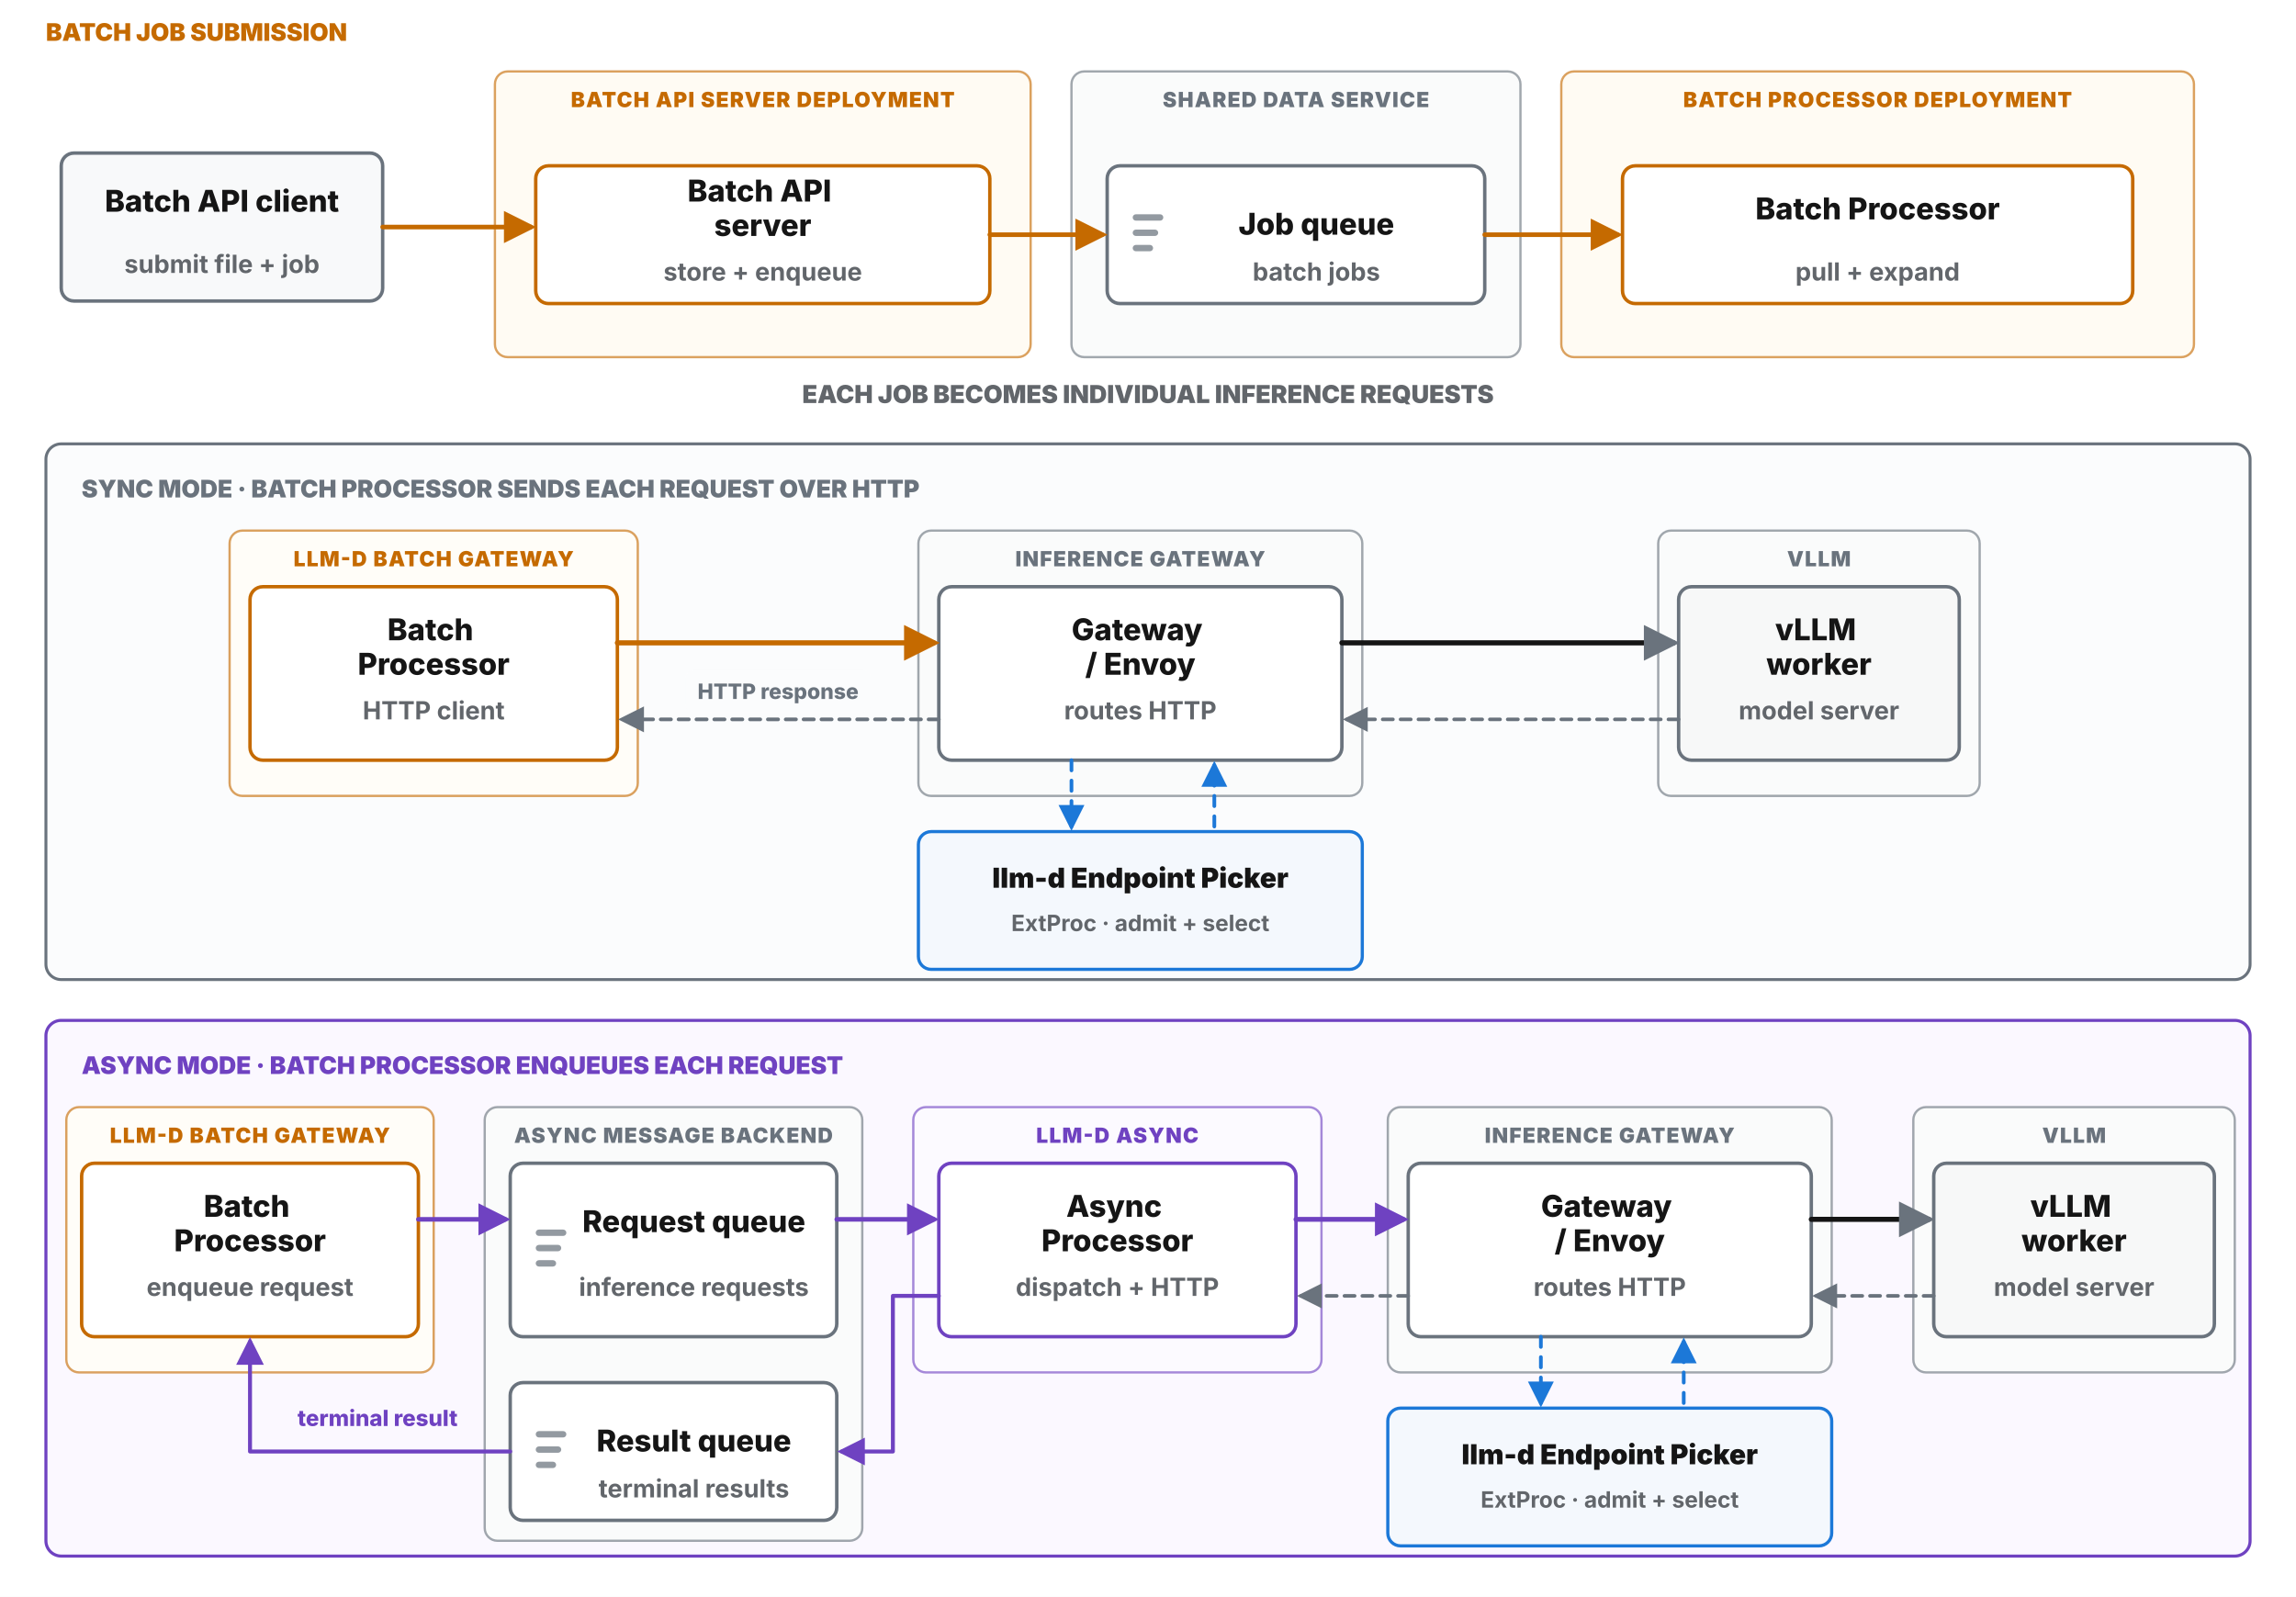
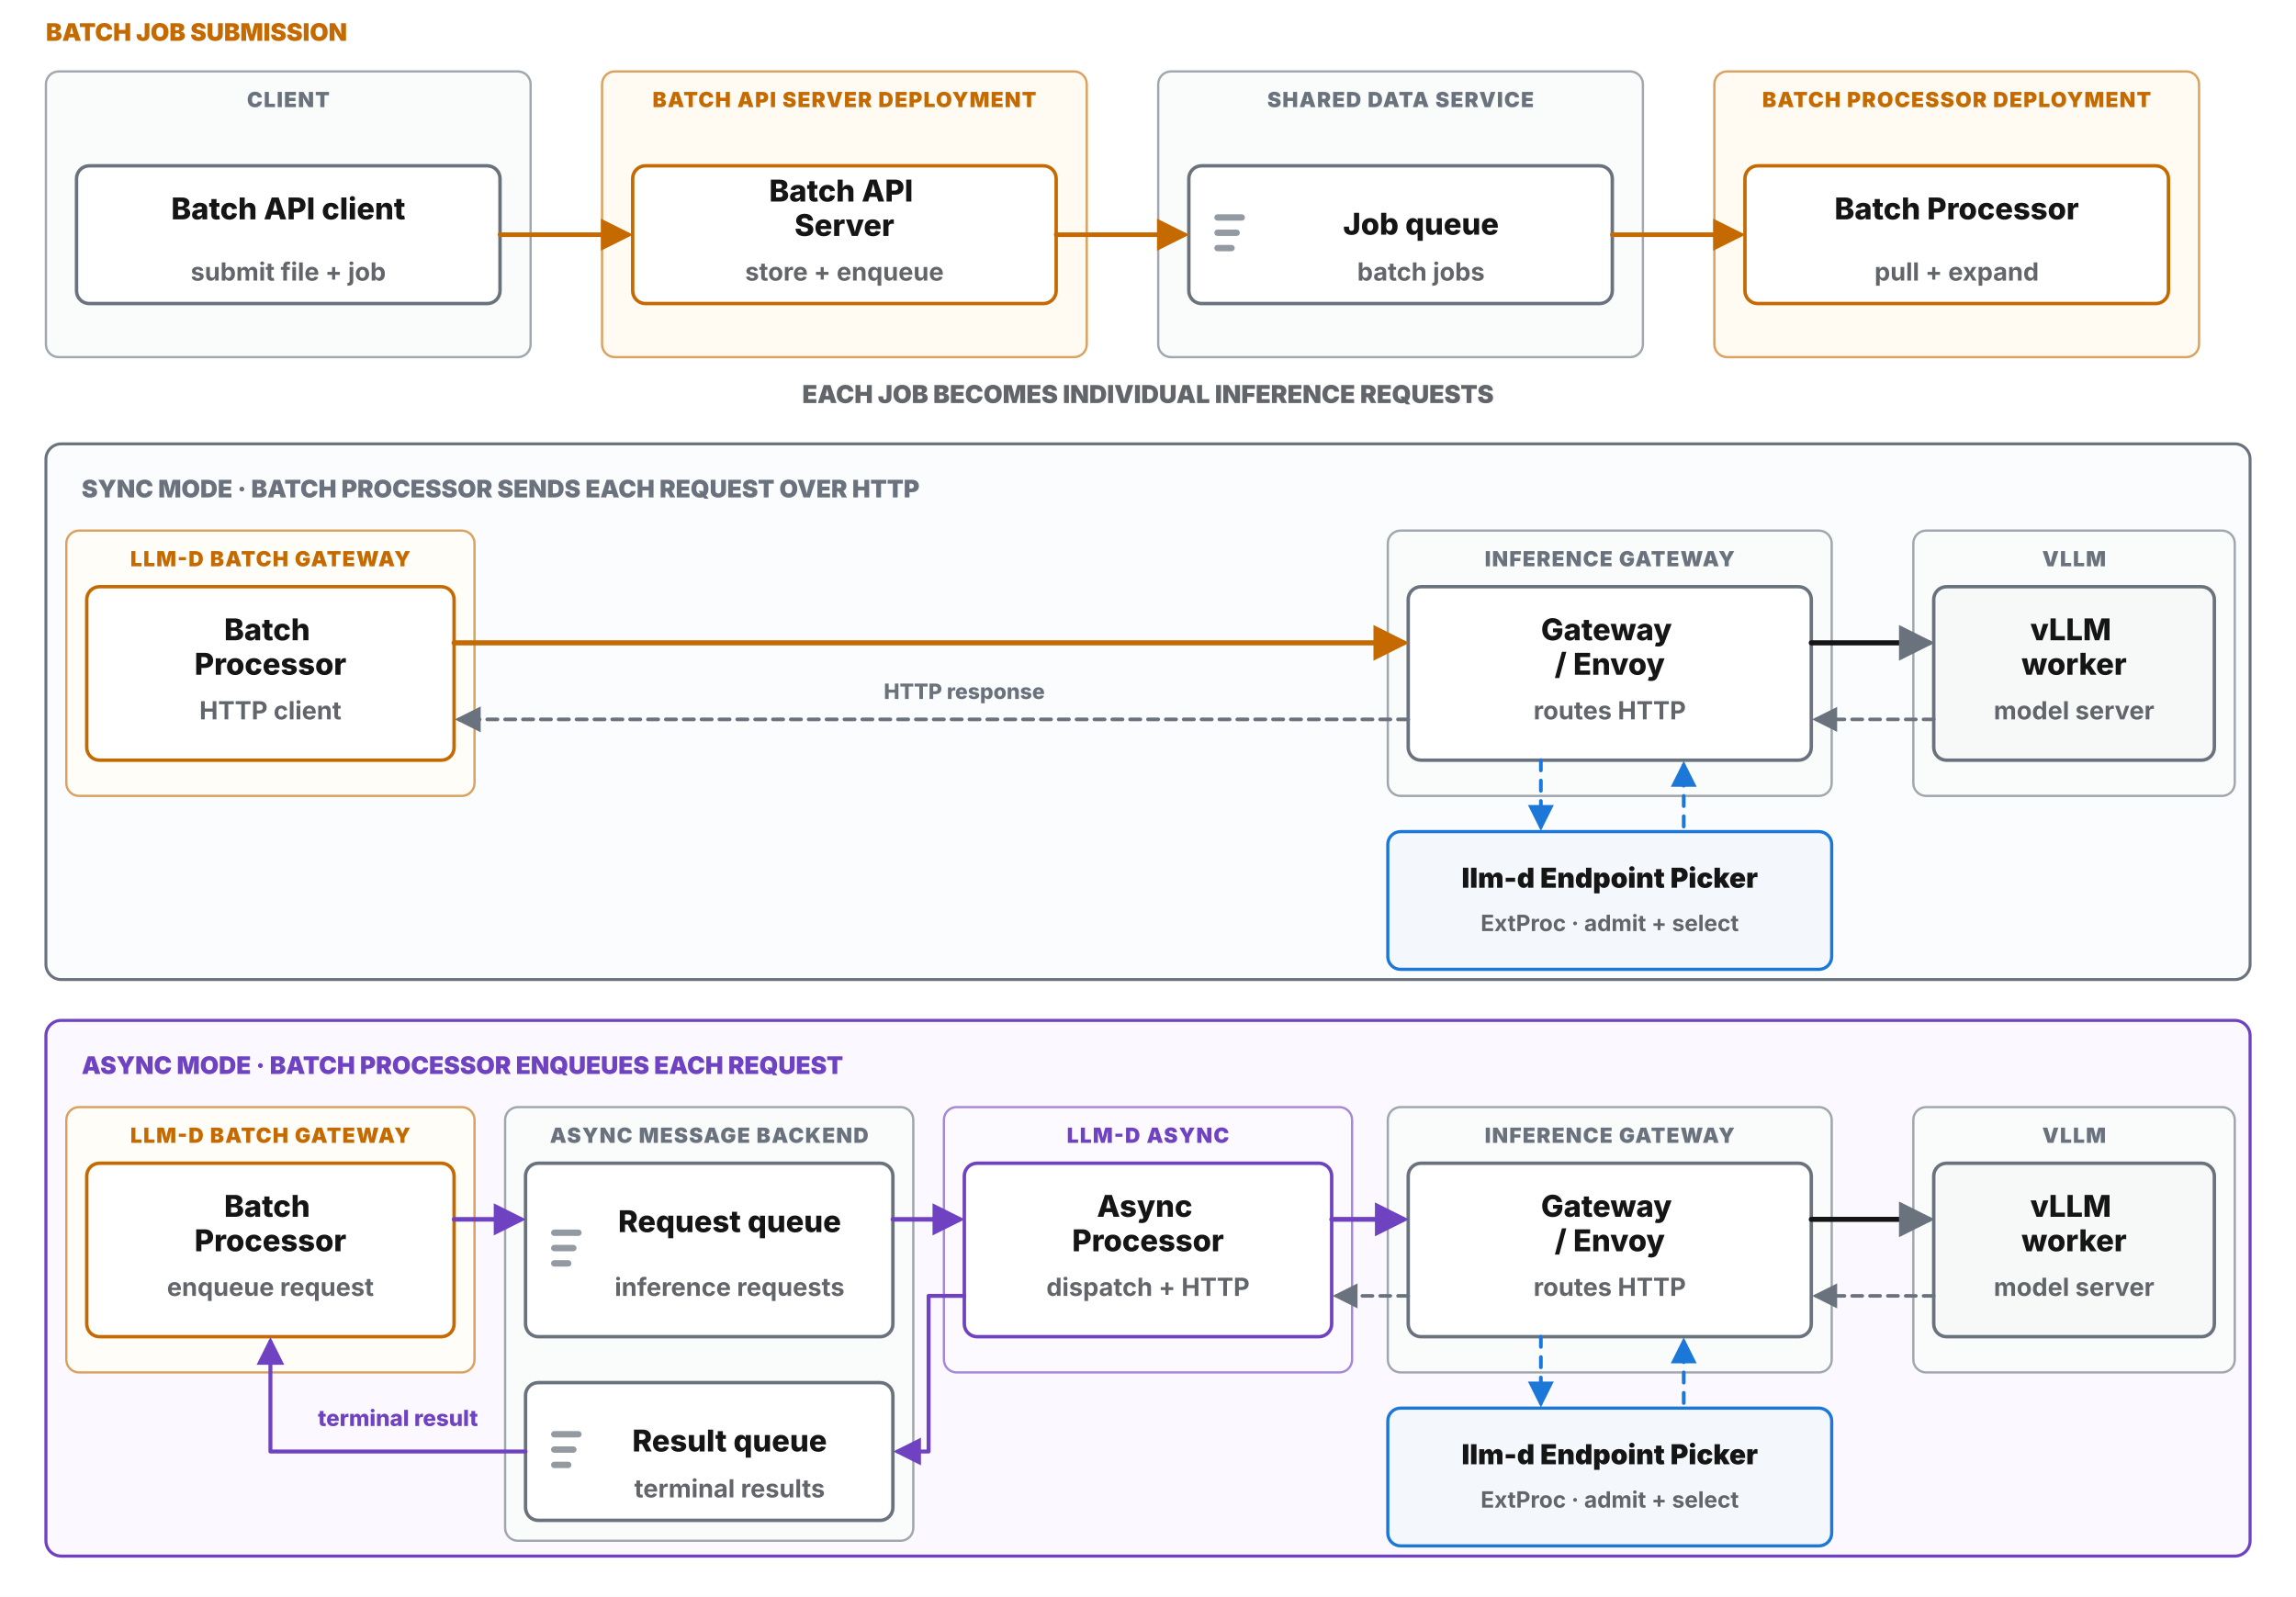
<svg xmlns="http://www.w3.org/2000/svg" id="workload-paths" width="900" height="626" viewBox="0 0 900 626" role="img" aria-label="A Batch API client first uploads a file and later creates a job through the separately deployed llm-d Batch API Server. The API Server stores the input and job state and enqueues the job in shared data outside the two Batch Gateway processes. Batch Processor later claims the job and expands it into inference requests. In sync mode, Batch Processor initiates HTTP to the Inference Gateway and receives each response. In async mode, Batch Processor publishes each request to the audited Redis or Valkey request queue; llm-d Async Processor consumes it and initiates HTTP to the same Gateway. Async Processor publishes terminal results to the result queue consumed by Batch Processor. Both modes use the same separate Inference Gateway, Endpoint Picker, and vLLM components. Gateway responses return to whichever processor initiated the HTTP request; Gateway does not invoke Async Processor." style="font-family: Inter, &quot;Red Hat Text&quot;, system-ui, -apple-system, &quot;Segoe UI&quot;, sans-serif; background: rgb(255, 255, 255);">
  <rect width="900" height="626" fill="#ffffff" />
  <defs>
    <marker id="paths-bronze" viewBox="0 0 10 10" refX="8.3" refY="5" markerWidth="7" markerHeight="7" orient="auto-start-reverse" overflow="visible">
      <path d="M 0 0 L 10 5 L 0 10 z" fill="#c56a00" />
    </marker>
  </defs>
  <defs>
    <marker id="paths-purple" viewBox="0 0 10 10" refX="8.3" refY="5" markerWidth="7" markerHeight="7" orient="auto-start-reverse" overflow="visible">
      <path d="M 0 0 L 10 5 L 0 10 z" fill="#6f42c1" />
    </marker>
  </defs>
  <defs>
    <marker id="paths-neutral" viewBox="0 0 10 10" refX="8.3" refY="5" markerWidth="7" markerHeight="7" orient="auto-start-reverse" overflow="visible">
      <path d="M 0 0 L 10 5 L 0 10 z" fill="#6a737d" />
    </marker>
  </defs>
  <defs>
    <marker id="paths-blue" viewBox="0 0 10 10" refX="8.3" refY="5" markerWidth="7" markerHeight="7" orient="auto-start-reverse" overflow="visible">
      <path d="M 0 0 L 10 5 L 0 10 z" fill="#1c78d8" />
    </marker>
  </defs>
  <text x="18" y="16" text-anchor="start" fill="#c56a00" font-size="9.5" font-weight="900">
    <tspan x="18" dy="0">BATCH JOB SUBMISSION</tspan>
  </text>
-   <rect x="24" y="60" width="126" height="58" rx="5" fill="#f8f9fa" stroke="#6a737d" stroke-width="1.35" />
-   <text x="87" y="83" text-anchor="middle" fill="#151515" font-size="11.8" font-weight="820">
-     <tspan x="87" dy="0">Batch API client</tspan>
-   </text>
-   <text x="87" y="107" text-anchor="middle" fill="#62666b" font-size="9.8" font-weight="650">
-     <tspan x="87" dy="0">submit file + job</tspan>
-   </text>
-   <rect x="194" y="28" width="210" height="112" rx="5" fill="#fffbf3" stroke="#c56a00" stroke-width="0.9" stroke-opacity="0.62" />
-   <text x="299" y="42" text-anchor="middle" fill="#c56a00" font-size="8.2" font-weight="900" letter-spacing="0.45">BATCH API SERVER DEPLOYMENT</text>
-   <rect x="210" y="65" width="178" height="54" rx="5" fill="#ffffff" stroke="#c56a00" stroke-width="1.35" />
-   <text x="299" y="79" text-anchor="middle" fill="#151515" font-size="11.8" font-weight="820">
-     <tspan x="299" dy="0">Batch API</tspan>
-     <tspan x="299" dy="13.5">server</tspan>
-   </text>
-   <text x="299" y="110" text-anchor="middle" fill="#62666b" font-size="9.8" font-weight="650">
-     <tspan x="299" dy="0">store + enqueue</tspan>
-   </text>
-   <rect x="420" y="28" width="176" height="112" rx="5" fill="#fafbfb" stroke="#6a737d" stroke-width="0.9" stroke-opacity="0.62" />
-   <text x="508" y="42" text-anchor="middle" fill="#6a737d" font-size="8.2" font-weight="900" letter-spacing="0.45">SHARED DATA SERVICE</text>
-   <rect x="434" y="65" width="148" height="54" rx="5" fill="#ffffff" stroke="#6a737d" stroke-width="1.35" />
-   <rect x="444" y="84" width="12" height="2.5" rx="1.25" fill="#6a737d" opacity="0.72" />
-   <rect x="444" y="90" width="10" height="2.5" rx="1.25" fill="#6a737d" opacity="0.72" />
-   <rect x="444" y="96" width="8" height="2.5" rx="1.25" fill="#6a737d" opacity="0.72" />
-   <text x="516" y="92" text-anchor="middle" fill="#151515" font-size="11.8" font-weight="820">
-     <tspan x="516" dy="0">Job queue</tspan>
-   </text>
-   <text x="516" y="110" text-anchor="middle" fill="#62666b" font-size="9.8" font-weight="650">
-     <tspan x="516" dy="0">batch jobs</tspan>
-   </text>
-   <rect x="612" y="28" width="248" height="112" rx="5" fill="#fffbf3" stroke="#c56a00" stroke-width="0.9" stroke-opacity="0.62" />
-   <text x="736" y="42" text-anchor="middle" fill="#c56a00" font-size="8.2" font-weight="900" letter-spacing="0.45">BATCH PROCESSOR DEPLOYMENT</text>
-   <rect x="636" y="65" width="200" height="54" rx="5" fill="#ffffff" stroke="#c56a00" stroke-width="1.35" />
-   <text x="736" y="86" text-anchor="middle" fill="#151515" font-size="11.8" font-weight="820">
-     <tspan x="736" dy="0">Batch Processor</tspan>
-   </text>
-   <text x="736" y="110" text-anchor="middle" fill="#62666b" font-size="9.8" font-weight="650">
-     <tspan x="736" dy="0">pull + expand</tspan>
-   </text>
-   <path d="M150,89 L208,89" fill="none" stroke="#c56a00" stroke-width="1.8" stroke-linejoin="round" stroke-linecap="round" marker-end="url(#paths-bronze)" />
-   <path d="M388,92 L432,92" fill="none" stroke="#c56a00" stroke-width="1.8" stroke-linejoin="round" stroke-linecap="round" marker-end="url(#paths-bronze)" />
-   <path d="M582,92 L634,92" fill="none" stroke="#c56a00" stroke-width="1.8" stroke-linejoin="round" stroke-linecap="round" marker-end="url(#paths-bronze)" />
+   <rect x="18" y="28" width="190" height="112" rx="5" fill="#fafbfb" stroke="#6a737d" stroke-width="0.9" stroke-opacity="0.62" />
+   <text x="113" y="42" text-anchor="middle" fill="#6a737d" font-size="8.2" font-weight="900" letter-spacing="0.45">CLIENT</text>
+   <rect x="30" y="65" width="166" height="54" rx="5" fill="#ffffff" stroke="#6a737d" stroke-width="1.35" />
+   <text x="113" y="86" text-anchor="middle" fill="#151515" font-size="11.8" font-weight="820">
+     <tspan x="113" dy="0">Batch API client</tspan>
+   </text>
+   <text x="113" y="110" text-anchor="middle" fill="#62666b" font-size="9.8" font-weight="650">
+     <tspan x="113" dy="0">submit file + job</tspan>
+   </text>
+   <rect x="236" y="28" width="190" height="112" rx="5" fill="#fffbf3" stroke="#c56a00" stroke-width="0.9" stroke-opacity="0.62" />
+   <text x="331" y="42" text-anchor="middle" fill="#c56a00" font-size="8.2" font-weight="900" letter-spacing="0.45">BATCH API SERVER DEPLOYMENT</text>
+   <rect x="248" y="65" width="166" height="54" rx="5" fill="#ffffff" stroke="#c56a00" stroke-width="1.35" />
+   <text x="331" y="79" text-anchor="middle" fill="#151515" font-size="11.8" font-weight="820">
+     <tspan x="331" dy="0">Batch API</tspan>
+     <tspan x="331" dy="13.5">Server</tspan>
+   </text>
+   <text x="331" y="110" text-anchor="middle" fill="#62666b" font-size="9.8" font-weight="650">
+     <tspan x="331" dy="0">store + enqueue</tspan>
+   </text>
+   <rect x="454" y="28" width="190" height="112" rx="5" fill="#fafbfb" stroke="#6a737d" stroke-width="0.9" stroke-opacity="0.62" />
+   <text x="549" y="42" text-anchor="middle" fill="#6a737d" font-size="8.2" font-weight="900" letter-spacing="0.45">SHARED DATA SERVICE</text>
+   <rect x="466" y="65" width="166" height="54" rx="5" fill="#ffffff" stroke="#6a737d" stroke-width="1.35" />
+   <rect x="476" y="84" width="12" height="2.5" rx="1.25" fill="#6a737d" opacity="0.72" />
+   <rect x="476" y="90" width="10" height="2.5" rx="1.25" fill="#6a737d" opacity="0.72" />
+   <rect x="476" y="96" width="8" height="2.5" rx="1.25" fill="#6a737d" opacity="0.72" />
+   <text x="557" y="92" text-anchor="middle" fill="#151515" font-size="11.8" font-weight="820">
+     <tspan x="557" dy="0">Job queue</tspan>
+   </text>
+   <text x="557" y="110" text-anchor="middle" fill="#62666b" font-size="9.8" font-weight="650">
+     <tspan x="557" dy="0">batch jobs</tspan>
+   </text>
+   <rect x="672" y="28" width="190" height="112" rx="5" fill="#fffbf3" stroke="#c56a00" stroke-width="0.9" stroke-opacity="0.62" />
+   <text x="767" y="42" text-anchor="middle" fill="#c56a00" font-size="8.2" font-weight="900" letter-spacing="0.45">BATCH PROCESSOR DEPLOYMENT</text>
+   <rect x="684" y="65" width="166" height="54" rx="5" fill="#ffffff" stroke="#c56a00" stroke-width="1.35" />
+   <text x="767" y="86" text-anchor="middle" fill="#151515" font-size="11.8" font-weight="820">
+     <tspan x="767" dy="0">Batch Processor</tspan>
+   </text>
+   <text x="767" y="110" text-anchor="middle" fill="#62666b" font-size="9.8" font-weight="650">
+     <tspan x="767" dy="0">pull + expand</tspan>
+   </text>
+   <path d="M196,92 L246,92" fill="none" stroke="#c56a00" stroke-width="1.8" stroke-linejoin="round" stroke-linecap="round" marker-end="url(#paths-bronze)" />
+   <path d="M414,92 L464,92" fill="none" stroke="#c56a00" stroke-width="1.8" stroke-linejoin="round" stroke-linecap="round" marker-end="url(#paths-bronze)" />
+   <path d="M632,92 L682,92" fill="none" stroke="#c56a00" stroke-width="1.8" stroke-linejoin="round" stroke-linecap="round" marker-end="url(#paths-bronze)" />
  <text x="450" y="158" text-anchor="middle" fill="#62666b" font-size="9.7" font-weight="900">
    <tspan x="450" dy="0">EACH JOB BECOMES INDIVIDUAL INFERENCE REQUESTS</tspan>
  </text>
  <rect x="18" y="174" width="864" height="210" rx="6" fill="#fbfcfd" stroke="#6a737d" stroke-width="1.15" />
  <text x="32" y="195" text-anchor="start" fill="#6a737d" font-size="9.5" font-weight="900">
    <tspan x="32" dy="0">SYNC MODE · BATCH PROCESSOR SENDS EACH REQUEST OVER HTTP</tspan>
  </text>
-   <rect x="90" y="208" width="160" height="104" rx="5" fill="#fffdf8" stroke="#c56a00" stroke-width="0.9" stroke-opacity="0.62" />
-   <text x="170" y="222" text-anchor="middle" fill="#c56a00" font-size="8.2" font-weight="900" letter-spacing="0.45">LLM-D BATCH GATEWAY</text>
-   <rect x="98" y="230" width="144" height="68" rx="5" fill="#ffffff" stroke="#c56a00" stroke-width="1.35" />
-   <text x="170" y="251" text-anchor="middle" fill="#151515" font-size="11.8" font-weight="820">
-     <tspan x="170" dy="0">Batch</tspan>
-     <tspan x="170" dy="13.5">Processor</tspan>
-   </text>
-   <text x="170" y="282" text-anchor="middle" fill="#62666b" font-size="9.8" font-weight="650">
-     <tspan x="170" dy="0">HTTP client</tspan>
-   </text>
-   <rect x="360" y="208" width="174" height="104" rx="5" fill="#fafbfb" stroke="#6a737d" stroke-width="0.9" stroke-opacity="0.62" />
-   <text x="447" y="222" text-anchor="middle" fill="#6a737d" font-size="8.2" font-weight="900" letter-spacing="0.45">INFERENCE GATEWAY</text>
-   <rect x="368" y="230" width="158" height="68" rx="5" fill="#ffffff" stroke="#6a737d" stroke-width="1.35" />
-   <text x="447" y="251" text-anchor="middle" fill="#151515" font-size="11.8" font-weight="820">
-     <tspan x="447" dy="0">Gateway</tspan>
-     <tspan x="447" dy="13.5">/ Envoy</tspan>
-   </text>
-   <text x="447" y="282" text-anchor="middle" fill="#62666b" font-size="9.8" font-weight="650">
-     <tspan x="447" dy="0">routes HTTP</tspan>
-   </text>
-   <rect x="360" y="326" width="174" height="54" rx="5" fill="#f4f8fd" stroke="#1c78d8" stroke-width="1.25" />
-   <text x="447" y="348" text-anchor="middle" fill="#151515" font-size="10.8" font-weight="850">
-     <tspan x="447" dy="0">llm-d Endpoint Picker</tspan>
-   </text>
-   <text x="447" y="365" text-anchor="middle" fill="#62666b" font-size="8.8" font-weight="680">
-     <tspan x="447" dy="0">ExtProc · admit + select</tspan>
-   </text>
-   <rect x="650" y="208" width="126" height="104" rx="5" fill="#fafbfb" stroke="#6a737d" stroke-width="0.9" stroke-opacity="0.62" />
-   <text x="713" y="222" text-anchor="middle" fill="#6a737d" font-size="8.2" font-weight="900" letter-spacing="0.45">VLLM</text>
-   <rect x="658" y="230" width="110" height="68" rx="5" fill="#f7f8f8" stroke="#6a737d" stroke-width="1.35" />
-   <text x="713" y="251" text-anchor="middle" fill="#151515" font-size="11.8" font-weight="820">
-     <tspan x="713" dy="0">vLLM</tspan>
-     <tspan x="713" dy="13.5">worker</tspan>
-   </text>
-   <text x="713" y="282" text-anchor="middle" fill="#62666b" font-size="9.8" font-weight="650">
-     <tspan x="713" dy="0">model server</tspan>
-   </text>
-   <path d="M526,252 L656,252" fill="none" stroke="#151515" stroke-width="2" stroke-linejoin="round" stroke-linecap="round" marker-end="url(#paths-neutral)" />
-   <path d="M658,282 L528,282" fill="none" stroke="#6a737d" stroke-width="1.4" stroke-linejoin="round" stroke-linecap="round" stroke-dasharray="4 3" marker-end="url(#paths-neutral)" />
-   <path d="M420,298 L420,324" fill="none" stroke="#1c78d8" stroke-width="1.45" stroke-linejoin="round" stroke-linecap="round" stroke-dasharray="4 4" marker-end="url(#paths-blue)" />
-   <path d="M476,324 L476,300" fill="none" stroke="#1c78d8" stroke-width="1.45" stroke-linejoin="round" stroke-linecap="round" stroke-dasharray="4 4" marker-end="url(#paths-blue)" />
-   <path d="M242,252 L366,252" fill="none" stroke="#c56a00" stroke-width="2" stroke-linejoin="round" stroke-linecap="round" marker-end="url(#paths-bronze)" />
-   <path d="M368,282 L244,282" fill="none" stroke="#6a737d" stroke-width="1.45" stroke-linejoin="round" stroke-linecap="round" stroke-dasharray="4 3" marker-end="url(#paths-neutral)" />
+   <rect x="26" y="208" width="160" height="104" rx="5" fill="#fffdf8" stroke="#c56a00" stroke-width="0.9" stroke-opacity="0.62" />
+   <text x="106" y="222" text-anchor="middle" fill="#c56a00" font-size="8.2" font-weight="900" letter-spacing="0.45">LLM-D BATCH GATEWAY</text>
+   <rect x="34" y="230" width="144" height="68" rx="5" fill="#ffffff" stroke="#c56a00" stroke-width="1.35" />
+   <text x="106" y="251" text-anchor="middle" fill="#151515" font-size="11.8" font-weight="820">
+     <tspan x="106" dy="0">Batch</tspan>
+     <tspan x="106" dy="13.5">Processor</tspan>
+   </text>
+   <text x="106" y="282" text-anchor="middle" fill="#62666b" font-size="9.8" font-weight="650">
+     <tspan x="106" dy="0">HTTP client</tspan>
+   </text>
+   <rect x="544" y="208" width="174" height="104" rx="5" fill="#fafbfb" stroke="#6a737d" stroke-width="0.9" stroke-opacity="0.62" />
+   <text x="631" y="222" text-anchor="middle" fill="#6a737d" font-size="8.2" font-weight="900" letter-spacing="0.45">INFERENCE GATEWAY</text>
+   <rect x="552" y="230" width="158" height="68" rx="5" fill="#ffffff" stroke="#6a737d" stroke-width="1.35" />
+   <text x="631" y="251" text-anchor="middle" fill="#151515" font-size="11.8" font-weight="820">
+     <tspan x="631" dy="0">Gateway</tspan>
+     <tspan x="631" dy="13.5">/ Envoy</tspan>
+   </text>
+   <text x="631" y="282" text-anchor="middle" fill="#62666b" font-size="9.8" font-weight="650">
+     <tspan x="631" dy="0">routes HTTP</tspan>
+   </text>
+   <rect x="544" y="326" width="174" height="54" rx="5" fill="#f4f8fd" stroke="#1c78d8" stroke-width="1.25" />
+   <text x="631" y="348" text-anchor="middle" fill="#151515" font-size="10.8" font-weight="850">
+     <tspan x="631" dy="0">llm-d Endpoint Picker</tspan>
+   </text>
+   <text x="631" y="365" text-anchor="middle" fill="#62666b" font-size="8.8" font-weight="680">
+     <tspan x="631" dy="0">ExtProc · admit + select</tspan>
+   </text>
+   <rect x="750" y="208" width="126" height="104" rx="5" fill="#fafbfb" stroke="#6a737d" stroke-width="0.9" stroke-opacity="0.62" />
+   <text x="813" y="222" text-anchor="middle" fill="#6a737d" font-size="8.2" font-weight="900" letter-spacing="0.45">VLLM</text>
+   <rect x="758" y="230" width="110" height="68" rx="5" fill="#f7f8f8" stroke="#6a737d" stroke-width="1.35" />
+   <text x="813" y="251" text-anchor="middle" fill="#151515" font-size="11.8" font-weight="820">
+     <tspan x="813" dy="0">vLLM</tspan>
+     <tspan x="813" dy="13.5">worker</tspan>
+   </text>
+   <text x="813" y="282" text-anchor="middle" fill="#62666b" font-size="9.8" font-weight="650">
+     <tspan x="813" dy="0">model server</tspan>
+   </text>
+   <path d="M710,252 L756,252" fill="none" stroke="#151515" stroke-width="2" stroke-linejoin="round" stroke-linecap="round" marker-end="url(#paths-neutral)" />
+   <path d="M758,282 L712,282" fill="none" stroke="#6a737d" stroke-width="1.4" stroke-linejoin="round" stroke-linecap="round" stroke-dasharray="4 3" marker-end="url(#paths-neutral)" />
+   <path d="M604,298 L604,324" fill="none" stroke="#1c78d8" stroke-width="1.45" stroke-linejoin="round" stroke-linecap="round" stroke-dasharray="4 4" marker-end="url(#paths-blue)" />
+   <path d="M660,324 L660,300" fill="none" stroke="#1c78d8" stroke-width="1.45" stroke-linejoin="round" stroke-linecap="round" stroke-dasharray="4 4" marker-end="url(#paths-blue)" />
+   <path d="M178,252 L550,252" fill="none" stroke="#c56a00" stroke-width="2" stroke-linejoin="round" stroke-linecap="round" marker-end="url(#paths-bronze)" />
+   <path d="M552,282 L180,282" fill="none" stroke="#6a737d" stroke-width="1.45" stroke-linejoin="round" stroke-linecap="round" stroke-dasharray="4 3" marker-end="url(#paths-neutral)" />
  <g>
-     <rect x="268.704" y="262.781" width="72.592" height="16.274" rx="3" fill="#fbfcfd" fill-opacity="0.97" />
-     <text x="305" y="274" text-anchor="middle" fill="#6a737d" font-size="8.3" font-weight="800">
-       <tspan x="305" dy="0">HTTP response</tspan>
+     <rect x="326" y="262" width="104" height="18" rx="3" fill="#fbfcfd" fill-opacity="0.97" />
+     <text x="378" y="274" text-anchor="middle" fill="#6a737d" font-size="8.3" font-weight="800">
+       <tspan x="378" dy="0">HTTP response</tspan>
    </text>
  </g>
  <rect x="18" y="400" width="864" height="210" rx="6" fill="#fbf8ff" stroke="#6f42c1" stroke-width="1.2" />
  <text x="32" y="421" text-anchor="start" fill="#6f42c1" font-size="9.5" font-weight="900">
    <tspan x="32" dy="0">ASYNC MODE · BATCH PROCESSOR ENQUEUES EACH REQUEST</tspan>
  </text>
-   <rect x="26" y="434" width="144" height="104" rx="5" fill="#fffdf8" stroke="#c56a00" stroke-width="0.9" stroke-opacity="0.62" />
-   <text x="98" y="448" text-anchor="middle" fill="#c56a00" font-size="8.2" font-weight="900" letter-spacing="0.45">LLM-D BATCH GATEWAY</text>
-   <rect x="190" y="434" width="148" height="170" rx="5" fill="#fafbfb" stroke="#6a737d" stroke-width="0.9" stroke-opacity="0.62" />
-   <text x="264" y="448" text-anchor="middle" fill="#6a737d" font-size="8.2" font-weight="900" letter-spacing="0.45">ASYNC MESSAGE BACKEND</text>
-   <rect x="358" y="434" width="160" height="104" rx="5" fill="#fcfaff" stroke="#6f42c1" stroke-width="0.9" stroke-opacity="0.62" />
-   <text x="438" y="448" text-anchor="middle" fill="#6f42c1" font-size="8.2" font-weight="900" letter-spacing="0.45">LLM-D ASYNC</text>
-   <rect x="32" y="456" width="132" height="68" rx="5" fill="#ffffff" stroke="#c56a00" stroke-width="1.35" />
-   <text x="98" y="477" text-anchor="middle" fill="#151515" font-size="11.8" font-weight="820">
-     <tspan x="98" dy="0">Batch</tspan>
-     <tspan x="98" dy="13.5">Processor</tspan>
-   </text>
-   <text x="98" y="508" text-anchor="middle" fill="#62666b" font-size="9.8" font-weight="650">
-     <tspan x="98" dy="0">enqueue request</tspan>
-   </text>
-   <rect x="200" y="456" width="128" height="68" rx="5" fill="#ffffff" stroke="#6a737d" stroke-width="1.35" />
-   <rect x="210" y="482" width="12" height="2.5" rx="1.25" fill="#6a737d" opacity="0.72" />
-   <rect x="210" y="488" width="10" height="2.5" rx="1.25" fill="#6a737d" opacity="0.72" />
-   <rect x="210" y="494" width="8" height="2.5" rx="1.25" fill="#6a737d" opacity="0.72" />
-   <text x="272" y="483" text-anchor="middle" fill="#151515" font-size="11.8" font-weight="820">
-     <tspan x="272" dy="0">Request queue</tspan>
-   </text>
-   <text x="272" y="508" text-anchor="middle" fill="#62666b" font-size="9.8" font-weight="650">
-     <tspan x="272" dy="0">inference requests</tspan>
-   </text>
-   <rect x="368" y="456" width="140" height="68" rx="5" fill="#ffffff" stroke="#6f42c1" stroke-width="1.35" />
-   <text x="438" y="477" text-anchor="middle" fill="#151515" font-size="11.8" font-weight="820">
-     <tspan x="438" dy="0">Async</tspan>
-     <tspan x="438" dy="13.5">Processor</tspan>
-   </text>
-   <text x="438" y="508" text-anchor="middle" fill="#62666b" font-size="9.8" font-weight="650">
-     <tspan x="438" dy="0">dispatch + HTTP</tspan>
-   </text>
-   <rect x="200" y="542" width="128" height="54" rx="5" fill="#ffffff" stroke="#6a737d" stroke-width="1.35" />
-   <rect x="210" y="561" width="12" height="2.5" rx="1.25" fill="#6a737d" opacity="0.72" />
-   <rect x="210" y="567" width="10" height="2.5" rx="1.25" fill="#6a737d" opacity="0.72" />
-   <rect x="210" y="573" width="8" height="2.5" rx="1.25" fill="#6a737d" opacity="0.72" />
-   <text x="272" y="569" text-anchor="middle" fill="#151515" font-size="11.8" font-weight="820">
-     <tspan x="272" dy="0">Result queue</tspan>
-   </text>
-   <text x="272" y="587" text-anchor="middle" fill="#62666b" font-size="9.8" font-weight="650">
-     <tspan x="272" dy="0">terminal results</tspan>
+   <rect x="26" y="434" width="160" height="104" rx="5" fill="#fffdf8" stroke="#c56a00" stroke-width="0.9" stroke-opacity="0.62" />
+   <text x="106" y="448" text-anchor="middle" fill="#c56a00" font-size="8.2" font-weight="900" letter-spacing="0.45">LLM-D BATCH GATEWAY</text>
+   <rect x="198" y="434" width="160" height="170" rx="5" fill="#fafbfb" stroke="#6a737d" stroke-width="0.9" stroke-opacity="0.62" />
+   <text x="278" y="448" text-anchor="middle" fill="#6a737d" font-size="8.2" font-weight="900" letter-spacing="0.45">ASYNC MESSAGE BACKEND</text>
+   <rect x="370" y="434" width="160" height="104" rx="5" fill="#fcfaff" stroke="#6f42c1" stroke-width="0.9" stroke-opacity="0.62" />
+   <text x="450" y="448" text-anchor="middle" fill="#6f42c1" font-size="8.2" font-weight="900" letter-spacing="0.45">LLM-D ASYNC</text>
+   <rect x="34" y="456" width="144" height="68" rx="5" fill="#ffffff" stroke="#c56a00" stroke-width="1.35" />
+   <text x="106" y="477" text-anchor="middle" fill="#151515" font-size="11.8" font-weight="820">
+     <tspan x="106" dy="0">Batch</tspan>
+     <tspan x="106" dy="13.5">Processor</tspan>
+   </text>
+   <text x="106" y="508" text-anchor="middle" fill="#62666b" font-size="9.8" font-weight="650">
+     <tspan x="106" dy="0">enqueue request</tspan>
+   </text>
+   <rect x="206" y="456" width="144" height="68" rx="5" fill="#ffffff" stroke="#6a737d" stroke-width="1.35" />
+   <rect x="216" y="482" width="12" height="2.5" rx="1.25" fill="#6a737d" opacity="0.72" />
+   <rect x="216" y="488" width="10" height="2.5" rx="1.25" fill="#6a737d" opacity="0.72" />
+   <rect x="216" y="494" width="8" height="2.5" rx="1.25" fill="#6a737d" opacity="0.72" />
+   <text x="286" y="483" text-anchor="middle" fill="#151515" font-size="11.8" font-weight="820">
+     <tspan x="286" dy="0">Request queue</tspan>
+   </text>
+   <text x="286" y="508" text-anchor="middle" fill="#62666b" font-size="9.8" font-weight="650">
+     <tspan x="286" dy="0">inference requests</tspan>
+   </text>
+   <rect x="378" y="456" width="144" height="68" rx="5" fill="#ffffff" stroke="#6f42c1" stroke-width="1.35" />
+   <text x="450" y="477" text-anchor="middle" fill="#151515" font-size="11.8" font-weight="820">
+     <tspan x="450" dy="0">Async</tspan>
+     <tspan x="450" dy="13.5">Processor</tspan>
+   </text>
+   <text x="450" y="508" text-anchor="middle" fill="#62666b" font-size="9.8" font-weight="650">
+     <tspan x="450" dy="0">dispatch + HTTP</tspan>
+   </text>
+   <rect x="206" y="542" width="144" height="54" rx="5" fill="#ffffff" stroke="#6a737d" stroke-width="1.35" />
+   <rect x="216" y="561" width="12" height="2.5" rx="1.25" fill="#6a737d" opacity="0.72" />
+   <rect x="216" y="567" width="10" height="2.5" rx="1.25" fill="#6a737d" opacity="0.72" />
+   <rect x="216" y="573" width="8" height="2.5" rx="1.25" fill="#6a737d" opacity="0.72" />
+   <text x="286" y="569" text-anchor="middle" fill="#151515" font-size="11.8" font-weight="820">
+     <tspan x="286" dy="0">Result queue</tspan>
+   </text>
+   <text x="286" y="587" text-anchor="middle" fill="#62666b" font-size="9.8" font-weight="650">
+     <tspan x="286" dy="0">terminal results</tspan>
  </text>
  <rect x="544" y="434" width="174" height="104" rx="5" fill="#fafbfb" stroke="#6a737d" stroke-width="0.9" stroke-opacity="0.62" />
  <text x="631" y="448" text-anchor="middle" fill="#6a737d" font-size="8.2" font-weight="900" letter-spacing="0.45">INFERENCE GATEWAY</text>
  <rect x="552" y="456" width="158" height="68" rx="5" fill="#ffffff" stroke="#6a737d" stroke-width="1.35" />
  <text x="631" y="477" text-anchor="middle" fill="#151515" font-size="11.8" font-weight="820">
    <tspan x="631" dy="0">Gateway</tspan>
    <tspan x="631" dy="13.5">/ Envoy</tspan>
  </text>
  <text x="631" y="508" text-anchor="middle" fill="#62666b" font-size="9.8" font-weight="650">
    <tspan x="631" dy="0">routes HTTP</tspan>
  </text>
  <rect x="544" y="552" width="174" height="54" rx="5" fill="#f4f8fd" stroke="#1c78d8" stroke-width="1.25" />
  <text x="631" y="574" text-anchor="middle" fill="#151515" font-size="10.8" font-weight="850">
    <tspan x="631" dy="0">llm-d Endpoint Picker</tspan>
  </text>
  <text x="631" y="591" text-anchor="middle" fill="#62666b" font-size="8.8" font-weight="680">
    <tspan x="631" dy="0">ExtProc · admit + select</tspan>
  </text>
  <rect x="750" y="434" width="126" height="104" rx="5" fill="#fafbfb" stroke="#6a737d" stroke-width="0.9" stroke-opacity="0.62" />
  <text x="813" y="448" text-anchor="middle" fill="#6a737d" font-size="8.2" font-weight="900" letter-spacing="0.45">VLLM</text>
  <rect x="758" y="456" width="110" height="68" rx="5" fill="#f7f8f8" stroke="#6a737d" stroke-width="1.35" />
  <text x="813" y="477" text-anchor="middle" fill="#151515" font-size="11.8" font-weight="820">
    <tspan x="813" dy="0">vLLM</tspan>
    <tspan x="813" dy="13.5">worker</tspan>
  </text>
  <text x="813" y="508" text-anchor="middle" fill="#62666b" font-size="9.8" font-weight="650">
    <tspan x="813" dy="0">model server</tspan>
  </text>
  <path d="M710,478 L756,478" fill="none" stroke="#151515" stroke-width="2" stroke-linejoin="round" stroke-linecap="round" marker-end="url(#paths-neutral)" />
  <path d="M758,508 L712,508" fill="none" stroke="#6a737d" stroke-width="1.4" stroke-linejoin="round" stroke-linecap="round" stroke-dasharray="4 3" marker-end="url(#paths-neutral)" />
  <path d="M604,524 L604,550" fill="none" stroke="#1c78d8" stroke-width="1.45" stroke-linejoin="round" stroke-linecap="round" stroke-dasharray="4 4" marker-end="url(#paths-blue)" />
  <path d="M660,550 L660,526" fill="none" stroke="#1c78d8" stroke-width="1.45" stroke-linejoin="round" stroke-linecap="round" stroke-dasharray="4 4" marker-end="url(#paths-blue)" />
-   <path d="M164,478 L198,478" fill="none" stroke="#6f42c1" stroke-width="1.8" stroke-linejoin="round" stroke-linecap="round" marker-end="url(#paths-purple)" />
-   <path d="M328,478 L366,478" fill="none" stroke="#6f42c1" stroke-width="1.8" stroke-linejoin="round" stroke-linecap="round" marker-end="url(#paths-purple)" />
-   <path d="M508,478 L550,478" fill="none" stroke="#6f42c1" stroke-width="1.9" stroke-linejoin="round" stroke-linecap="round" marker-end="url(#paths-purple)" />
-   <path d="M552,508 L510,508" fill="none" stroke="#6a737d" stroke-width="1.4" stroke-linejoin="round" stroke-linecap="round" stroke-dasharray="4 3" marker-end="url(#paths-neutral)" />
-   <path d="M368,508 L350,508 L350,569 L330,569" fill="none" stroke="#6f42c1" stroke-width="1.55" stroke-linejoin="round" stroke-linecap="round" marker-end="url(#paths-purple)" />
-   <path d="M200,569 L98,569 L98,526" fill="none" stroke="#6f42c1" stroke-width="1.55" stroke-linejoin="round" stroke-linecap="round" marker-end="url(#paths-purple)" />
-   <text x="148" y="559" text-anchor="middle" fill="#6f42c1" font-size="8.7" font-weight="760">
-     <tspan x="148" dy="0">terminal result</tspan>
+   <path d="M178,478 L204,478" fill="none" stroke="#6f42c1" stroke-width="1.8" stroke-linejoin="round" stroke-linecap="round" marker-end="url(#paths-purple)" />
+   <path d="M350,478 L376,478" fill="none" stroke="#6f42c1" stroke-width="1.8" stroke-linejoin="round" stroke-linecap="round" marker-end="url(#paths-purple)" />
+   <path d="M522,478 L550,478" fill="none" stroke="#6f42c1" stroke-width="1.9" stroke-linejoin="round" stroke-linecap="round" marker-end="url(#paths-purple)" />
+   <path d="M552,508 L524,508" fill="none" stroke="#6a737d" stroke-width="1.4" stroke-linejoin="round" stroke-linecap="round" stroke-dasharray="4 3" marker-end="url(#paths-neutral)" />
+   <path d="M378,508 L364,508 L364,569 L352,569" fill="none" stroke="#6f42c1" stroke-width="1.55" stroke-linejoin="round" stroke-linecap="round" marker-end="url(#paths-purple)" />
+   <path d="M206,569 L106,569 L106,526" fill="none" stroke="#6f42c1" stroke-width="1.55" stroke-linejoin="round" stroke-linecap="round" marker-end="url(#paths-purple)" />
+   <text x="156" y="559" text-anchor="middle" fill="#6f42c1" font-size="8.7" font-weight="760">
+     <tspan x="156" dy="0">terminal result</tspan>
  </text>
</svg>
